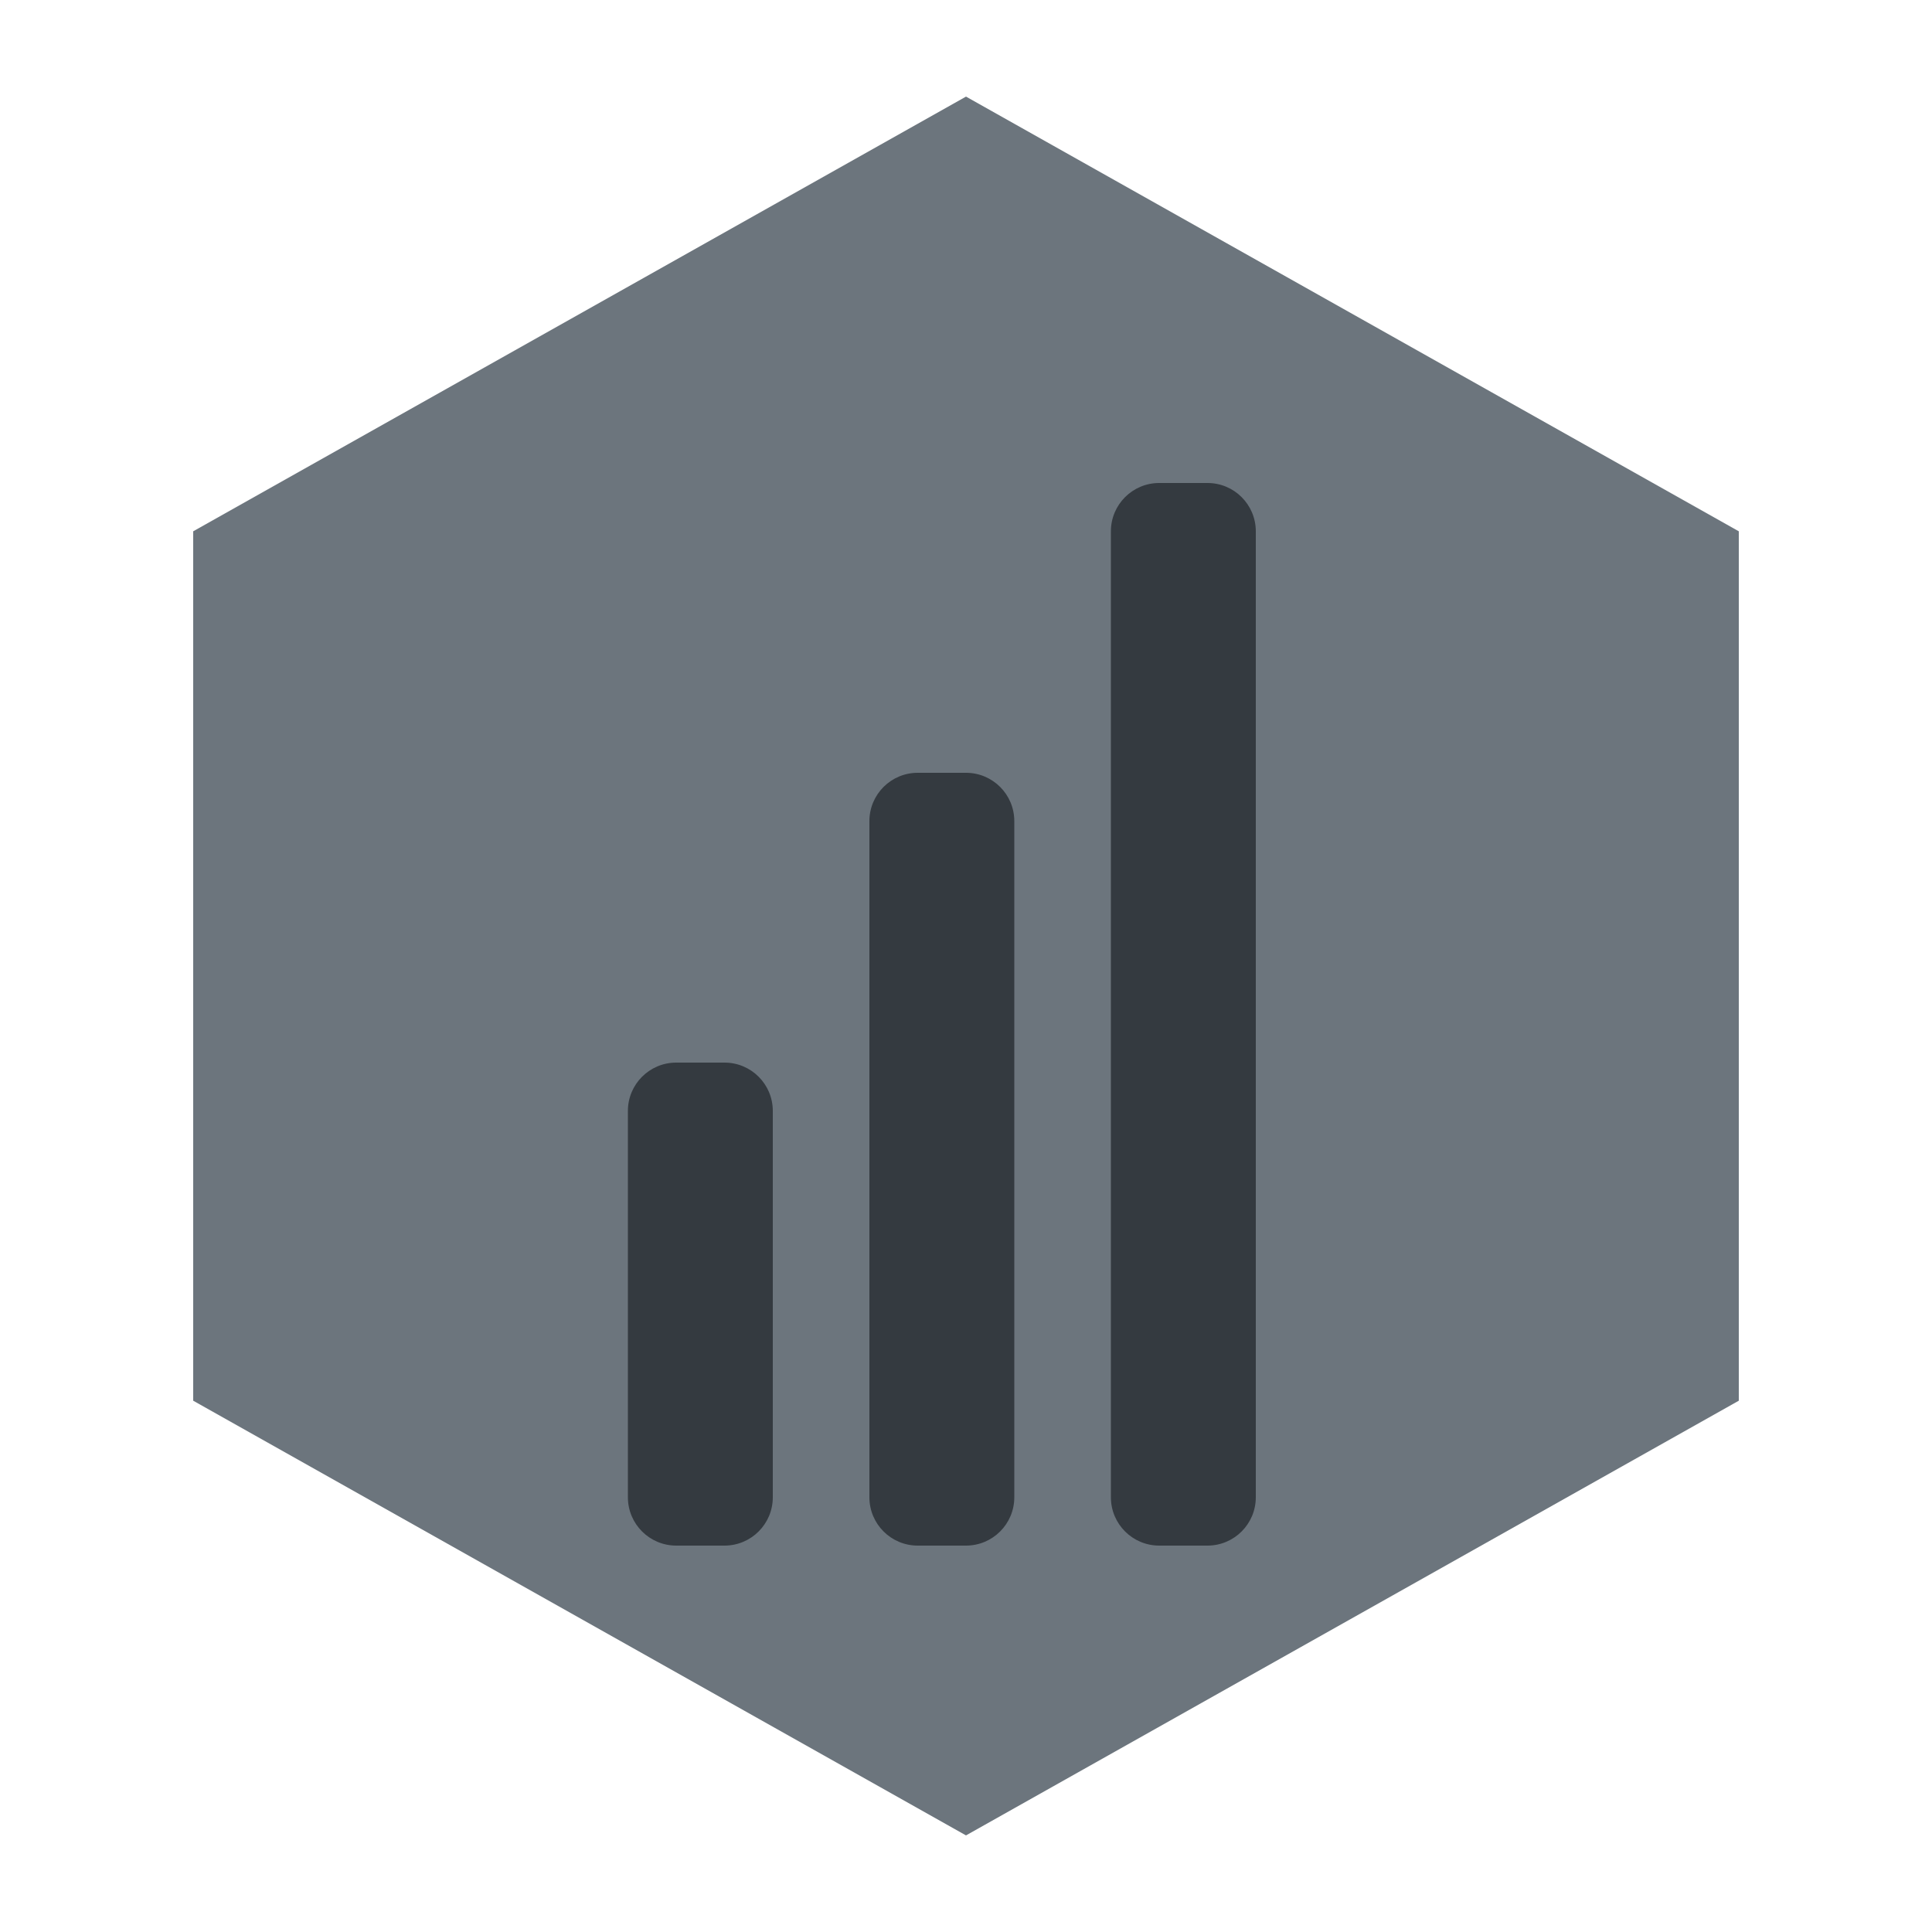
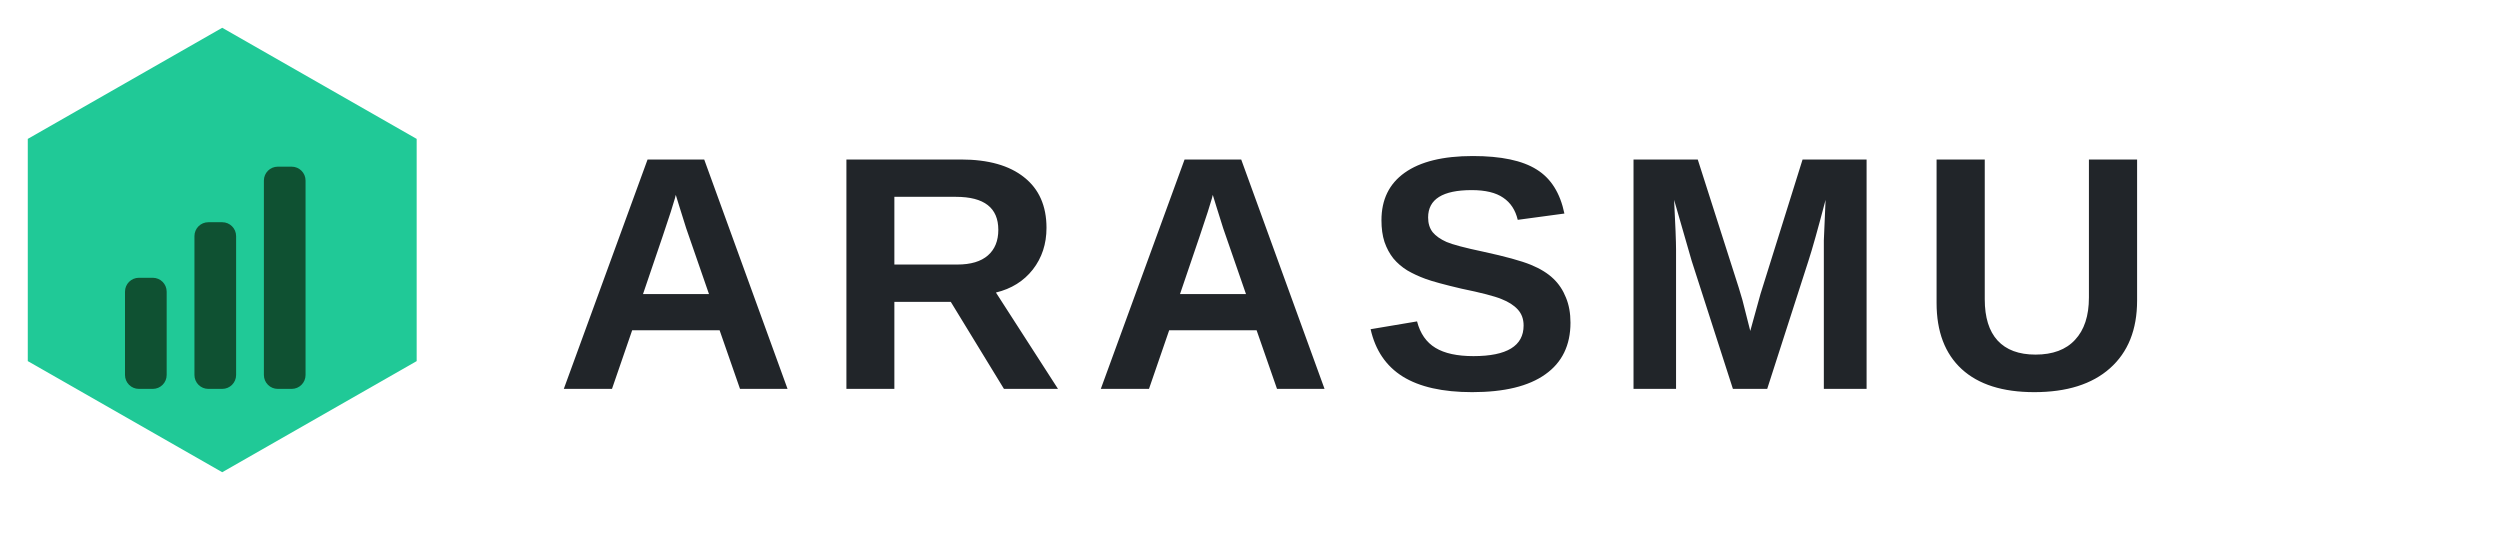
- <svg xmlns="http://www.w3.org/2000/svg" width="40" height="40" viewBox="0 0 40 40">
-   <polygon points="20,2 36,11 36,29 20,38 4,29 4,11" fill="#6c757d" />
-   <rect x="13" y="22" width="3" height="10" rx="1" fill="#343a40" />
-   <rect x="18" y="16" width="3" height="16" rx="1" fill="#343a40" />
-   <rect x="23" y="10" width="3" height="22" rx="1" fill="#343a40" />
+ <svg xmlns="http://www.w3.org/2000/svg" width="180" height="40" viewBox="0 0 180 40">
+   <g transform="translate(0,2)">
+     <polygon points="16,0 30,8 30,24 16,32 2,24 2,8" fill="#20c997" />
+     <rect x="9" y="18" width="3" height="8" rx="1" fill="#0f5132" />
+     <rect x="14" y="14" width="3" height="12" rx="1" fill="#0f5132" />
+     <rect x="19" y="10" width="3" height="16" rx="1" fill="#0f5132" />
+   </g>
+   <g transform="translate(40,28)">
+     <text x="0" y="0" font-family="Montserrat, Poppins, 'Segoe UI', Arial, sans-serif" font-size="24" font-weight="700" fill="#212529" letter-spacing="2">
+       ARASMU
+     </text>
+   </g>
</svg>
